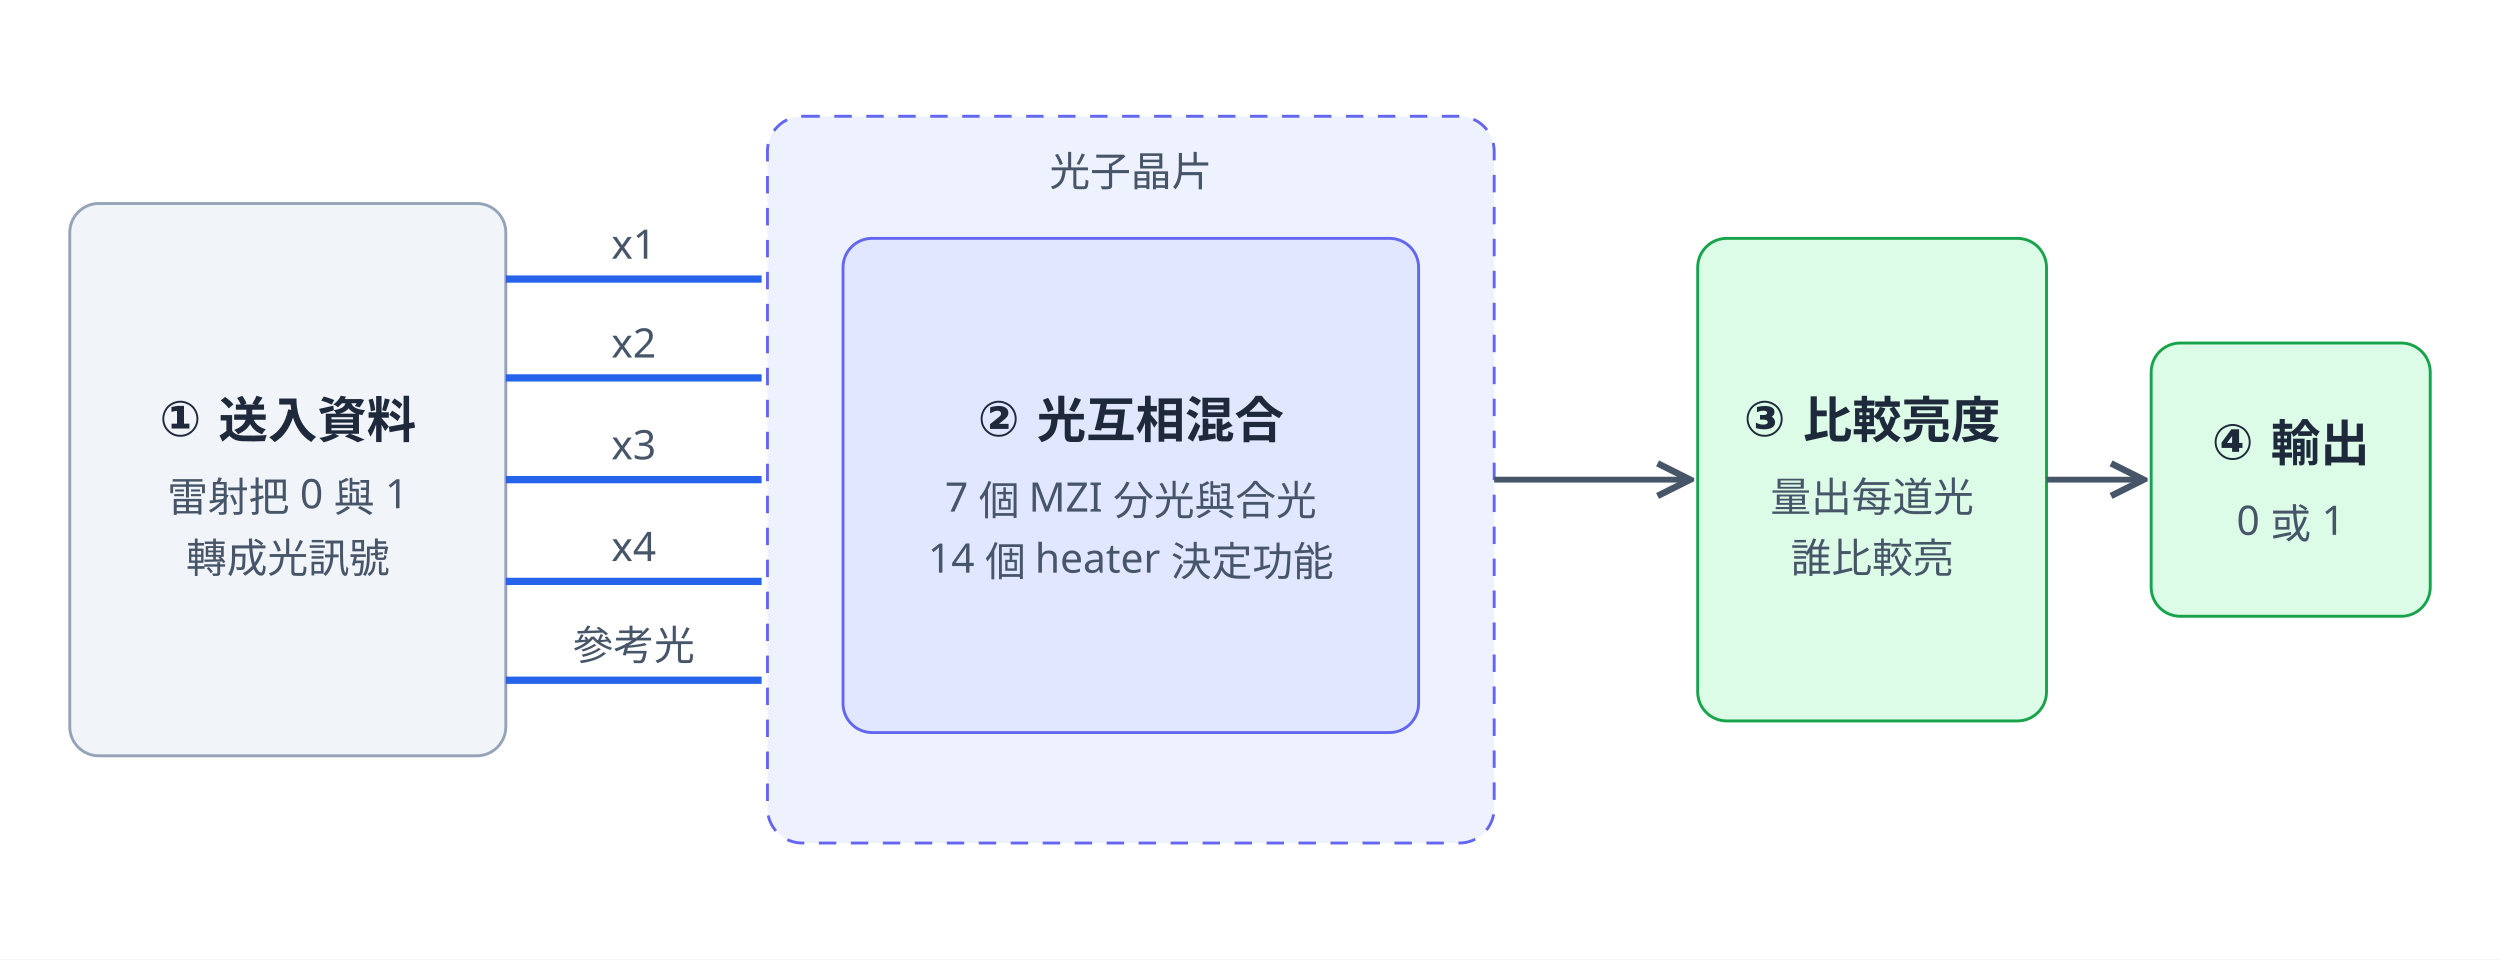
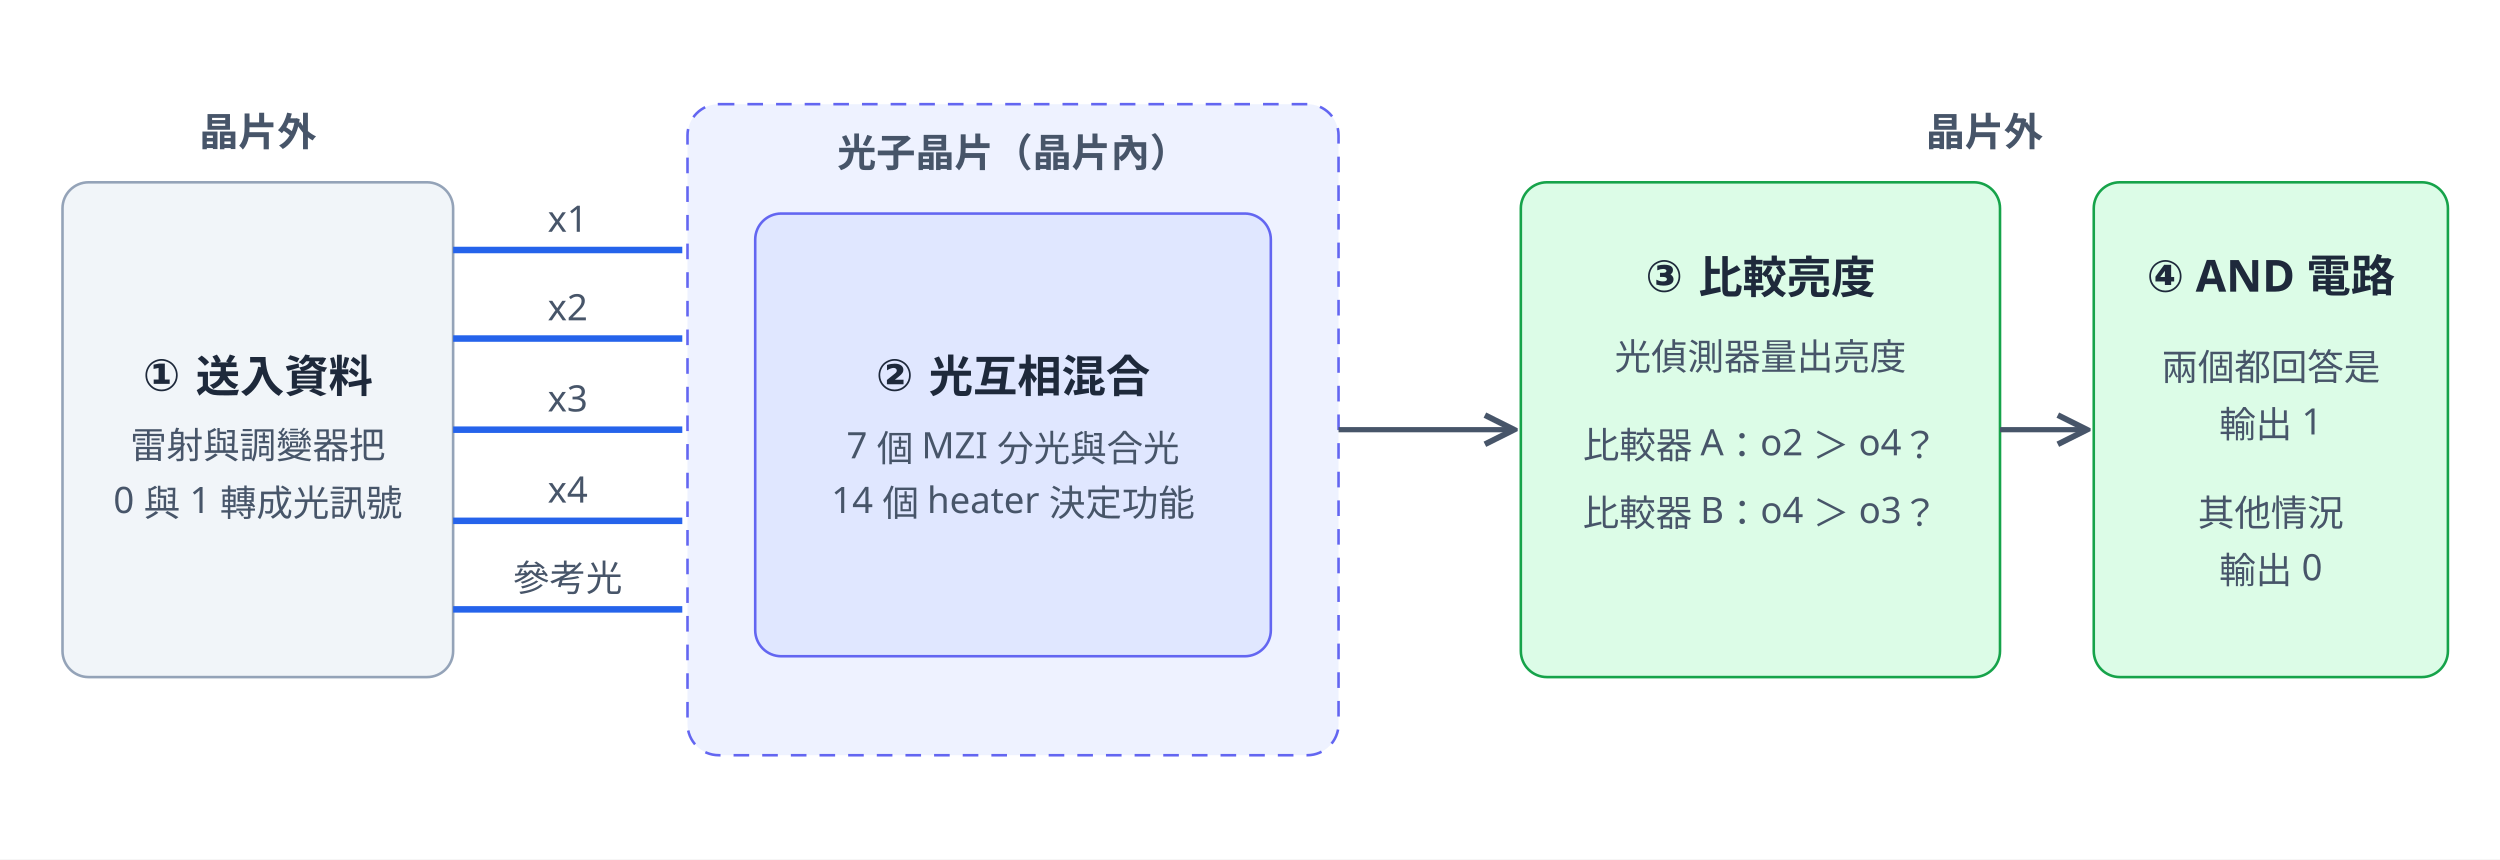
- <svg xmlns="http://www.w3.org/2000/svg" viewBox="0 0 860 330" width="860" height="330" role="img" aria-label="光邏輯晶片的運作流程">
+ <svg xmlns="http://www.w3.org/2000/svg" viewBox="0 0 960 330" width="960" height="330" role="img" aria-label="光邏輯晶片的運作流程">
  <defs>
    <marker id="a" viewBox="0 0 10 10" refX="8" refY="5" markerWidth="7" markerHeight="7" orient="auto">
      <path d="M1 1L9 5L1 9" fill="none" stroke="#475569" stroke-width="1.6" />
    </marker>
  </defs>
-   <style>text{font-family:"Noto Sans TC","Microsoft JhengHei","PingFang TC",sans-serif;fill:#1e293b}.h{font-size:17px;font-weight:600}.s{font-size:14px;fill:#475569}.w{stroke:#2563eb;stroke-width:2.5;fill:none}</style>
-   <rect width="860" height="330" fill="#ffffff" />
+   <style>text{font-family:"Noto Sans TC","Microsoft JhengHei","PingFang TC",sans-serif;fill:#1e293b}.h{font-size:17px;font-weight:600}.s{font-size:14px;fill:#475569}.w{stroke:#2563eb;stroke-width:2.5;fill:none}.t{font-size:15px;font-weight:600;fill:#475569}</style>
+   <rect width="960" height="330" fill="#ffffff" />
  <rect x="24" y="70" width="150" height="190" rx="10" fill="#f1f5f9" stroke="#94a3b8" />
  <text class="h" x="99" y="150" text-anchor="middle">① 送入資料</text>
-   <text class="s" x="99" y="176" text-anchor="middle">雷射把 0 與 1</text>
-   <text class="s" x="99" y="197" text-anchor="middle">轉成光訊號</text>
+   <text class="s" x="99" y="176" text-anchor="middle">雷射與調變器把</text>
+   <text class="s" x="99" y="197" text-anchor="middle">0 與 1 轉成光訊號</text>
  <path class="w" d="M174 96H262M174 130H262M174 165H262M174 200H262M174 234H262" />
  <text class="s" x="218" y="89" text-anchor="middle">x1</text>
  <text class="s" x="218" y="123" text-anchor="middle">x2</text>
  <text class="s" x="218" y="158" text-anchor="middle">x3</text>
  <text class="s" x="218" y="193" text-anchor="middle">x4</text>
  <text class="s" x="218" y="227" text-anchor="middle">參考光</text>
  <rect x="264" y="40" width="250" height="250" rx="12" fill="#eef2ff" stroke="#6366f1" stroke-dasharray="6 5" />
-   <text class="s" x="389" y="64" text-anchor="middle">光子晶片</text>
+   <text class="t" x="389" y="64" text-anchor="middle">光子晶片（晶片內）</text>
  <rect x="290" y="82" width="198" height="170" rx="10" fill="#e0e7ff" stroke="#6366f1" />
  <text class="h" x="389" y="150" text-anchor="middle">② 光互相混合</text>
  <text class="s" x="389" y="176" text-anchor="middle">7 個 MZI 分光與合光</text>
  <text class="s" x="389" y="197" text-anchor="middle">14 個 heater 決定功能</text>
  <line x1="514" y1="165" x2="580" y2="165" stroke="#475569" stroke-width="2" marker-end="url(#a)" />
-   <rect x="584" y="82" width="120" height="166" rx="10" fill="#dcfce7" stroke="#16a34a" />
-   <text class="h" x="644" y="150" text-anchor="middle">③ 比較亮度</text>
-   <text class="s" x="644" y="176" text-anchor="middle">量出每道光</text>
-   <text class="s" x="644" y="197" text-anchor="middle">誰比較亮</text>
-   <line x1="704" y1="165" x2="736" y2="165" stroke="#475569" stroke-width="2" marker-end="url(#a)" />
-   <rect x="740" y="118" width="96" height="94" rx="10" fill="#dcfce7" stroke="#16a34a" />
-   <text class="h" x="788" y="158" text-anchor="middle">④ 輸出</text>
-   <text class="s" x="788" y="184" text-anchor="middle">0 或 1</text>
+   <rect x="584" y="70" width="184" height="190" rx="10" fill="#dcfce7" stroke="#16a34a" />
+   <text class="h" x="676" y="112" text-anchor="middle">③ 比較亮度</text>
+   <text class="s" x="676" y="142" text-anchor="middle">光偵測器量出亮度</text>
+   <text class="s" x="676" y="176" text-anchor="middle">比較器 A：o2 ＞ o4？</text>
+   <text class="s" x="676" y="202" text-anchor="middle">比較器 B：o4 ＞ o3？</text>
+   <line x1="768" y1="165" x2="800" y2="165" stroke="#475569" stroke-width="2" marker-end="url(#a)" />
+   <rect x="804" y="70" width="136" height="190" rx="10" fill="#dcfce7" stroke="#16a34a" />
+   <text class="h" x="872" y="112" text-anchor="middle">④ AND 電路</text>
+   <text class="s" x="872" y="146" text-anchor="middle">兩個都回答是</text>
+   <text class="s" x="872" y="168" text-anchor="middle">輸出 1</text>
+   <text class="s" x="872" y="202" text-anchor="middle">其他情況</text>
+   <text class="s" x="872" y="224" text-anchor="middle">輸出 0</text>
+   <text class="t" x="99" y="56" text-anchor="middle">晶片外</text>
+   <text class="t" x="762" y="56" text-anchor="middle">晶片外</text>
</svg>
